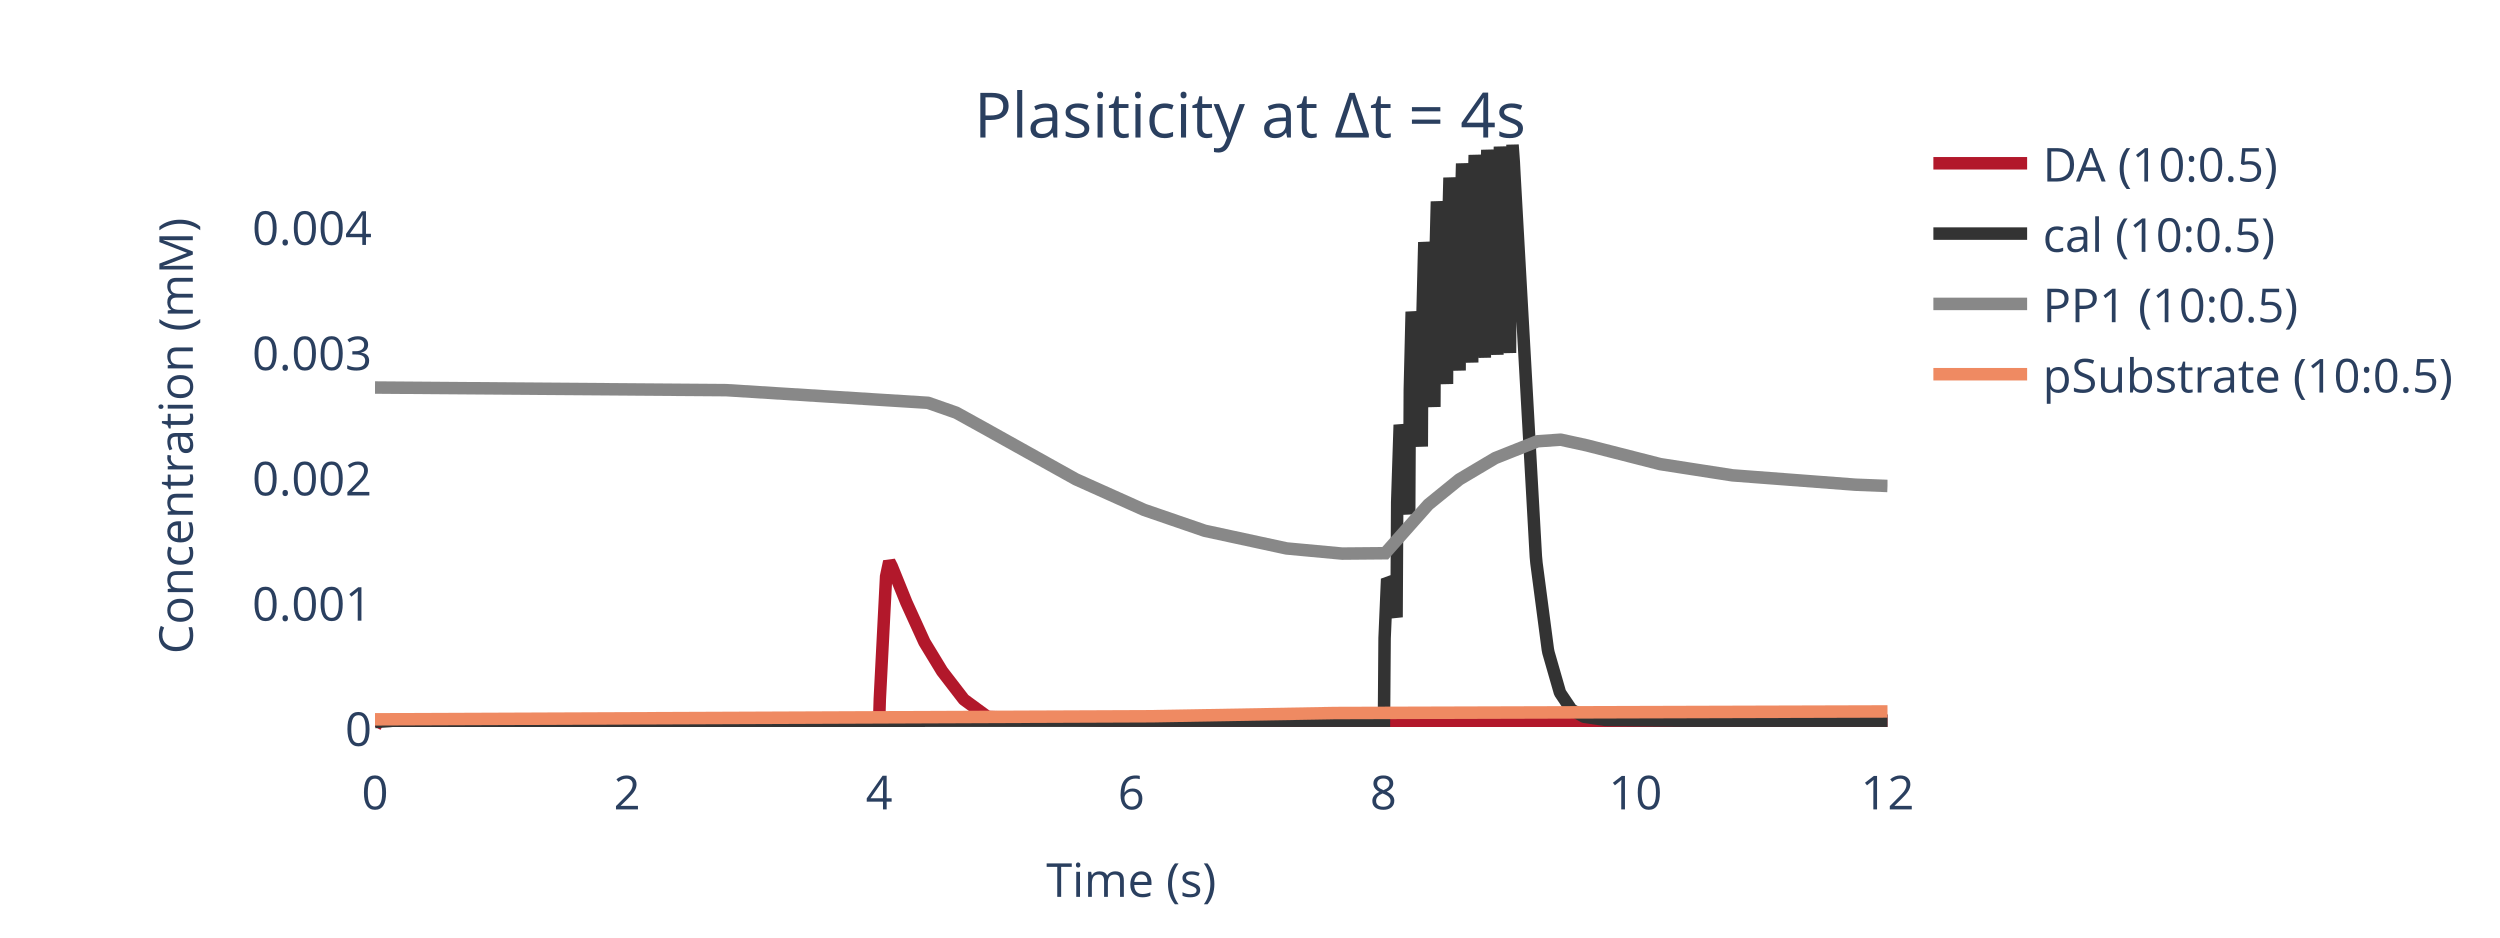
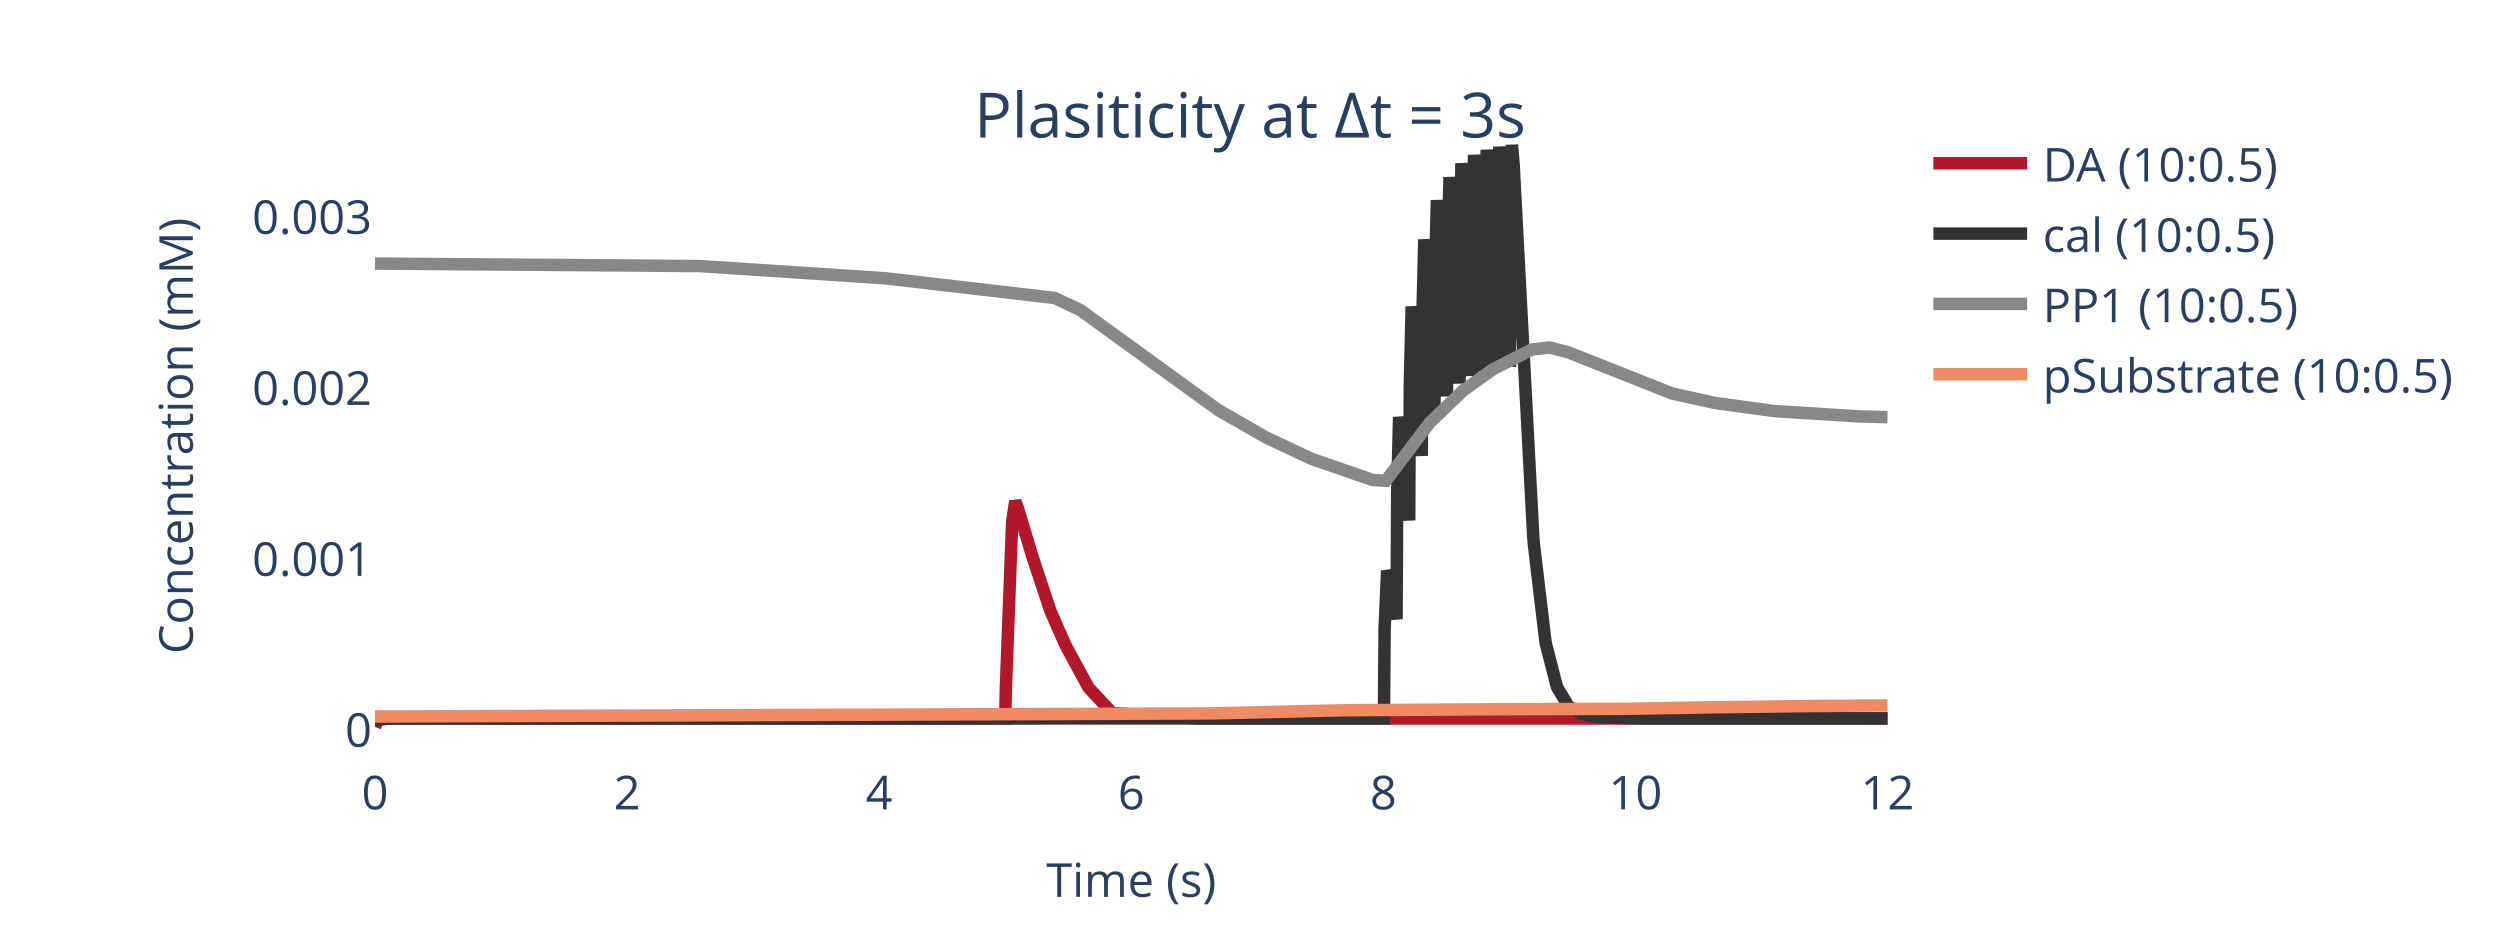
<svg xmlns="http://www.w3.org/2000/svg" class="main-svg" width="800" height="300" style="" viewBox="0 0 800 300">
  <rect x="0" y="0" width="800" height="300" style="fill: rgb(255, 255, 255); fill-opacity: 1;" />
-   <defs id="defs-df55b4">
+   <defs id="defs-479f3a">
    <g class="clips">
-       <clipPath id="clipdf55b4xyplot" class="plotclip">
+       <clipPath id="clip479f3axyplot" class="plotclip">
        <rect width="484" height="207" />
      </clipPath>
-       <clipPath class="axesclip" id="clipdf55b4x">
+       <clipPath class="axesclip" id="clip479f3ax">
        <rect x="120" y="0" width="484" height="300" />
      </clipPath>
-       <clipPath class="axesclip" id="clipdf55b4y">
+       <clipPath class="axesclip" id="clip479f3ay">
        <rect x="0" y="36" width="800" height="207" />
      </clipPath>
-       <clipPath class="axesclip" id="clipdf55b4xy">
+       <clipPath class="axesclip" id="clip479f3axy">
        <rect x="120" y="36" width="484" height="207" />
      </clipPath>
    </g>
    <g class="gradients" />
    <g class="patterns" />
  </defs>
  <g class="bglayer" />
  <g class="layer-below">
    <g class="imagelayer" />
    <g class="shapelayer" />
  </g>
  <g class="cartesianlayer">
    <g class="subplot xy">
      <g class="layer-subplot">
        <g class="shapelayer" />
        <g class="imagelayer" />
      </g>
      <g class="minor-gridlayer">
        <g class="x" />
        <g class="y" />
      </g>
      <g class="gridlayer">
        <g class="x">
          <path class="xgrid crisp" transform="translate(200.67,0)" d="M0,36v207" style="stroke: rgb(255, 255, 255); stroke-opacity: 1; stroke-width: 1px;" />
          <path class="xgrid crisp" transform="translate(281.33,0)" d="M0,36v207" style="stroke: rgb(255, 255, 255); stroke-opacity: 1; stroke-width: 1px;" />
          <path class="xgrid crisp" transform="translate(362,0)" d="M0,36v207" style="stroke: rgb(255, 255, 255); stroke-opacity: 1; stroke-width: 1px;" />
          <path class="xgrid crisp" transform="translate(442.67,0)" d="M0,36v207" style="stroke: rgb(255, 255, 255); stroke-opacity: 1; stroke-width: 1px;" />
          <path class="xgrid crisp" transform="translate(523.33,0)" d="M0,36v207" style="stroke: rgb(255, 255, 255); stroke-opacity: 1; stroke-width: 1px;" />
        </g>
        <g class="y">
-           <path class="ygrid crisp" transform="translate(0,193.37)" d="M120,0h484" style="stroke: rgb(255, 255, 255); stroke-opacity: 1; stroke-width: 1px;" />
-           <path class="ygrid crisp" transform="translate(0,153.29)" d="M120,0h484" style="stroke: rgb(255, 255, 255); stroke-opacity: 1; stroke-width: 1px;" />
-           <path class="ygrid crisp" transform="translate(0,113.2)" d="M120,0h484" style="stroke: rgb(255, 255, 255); stroke-opacity: 1; stroke-width: 1px;" />
-           <path class="ygrid crisp" transform="translate(0,73.12)" d="M120,0h484" style="stroke: rgb(255, 255, 255); stroke-opacity: 1; stroke-width: 1px;" />
+           <path class="ygrid crisp" transform="translate(0,179.03)" d="M120,0h484" style="stroke: rgb(255, 255, 255); stroke-opacity: 1; stroke-width: 1px;" />
+           <path class="ygrid crisp" transform="translate(0,124.32)" d="M120,0h484" style="stroke: rgb(255, 255, 255); stroke-opacity: 1; stroke-width: 1px;" />
+           <path class="ygrid crisp" transform="translate(0,69.6)" d="M120,0h484" style="stroke: rgb(255, 255, 255); stroke-opacity: 1; stroke-width: 1px;" />
        </g>
      </g>
      <g class="zerolinelayer">
        <path class="xzl zl crisp" transform="translate(120,0)" d="M0,36v207" style="stroke: rgb(255, 255, 255); stroke-opacity: 1; stroke-width: 2px;" />
-         <path class="yzl zl crisp" transform="translate(0,233.45)" d="M120,0h484" style="stroke: rgb(255, 255, 255); stroke-opacity: 1; stroke-width: 2px;" />
+         <path class="yzl zl crisp" transform="translate(0,233.74)" d="M120,0h484" style="stroke: rgb(255, 255, 255); stroke-opacity: 1; stroke-width: 2px;" />
      </g>
      <g class="layer-between">
        <g class="shapelayer" />
        <g class="imagelayer" />
      </g>
      <path class="xlines-below" />
      <path class="ylines-below" />
      <g class="overlines-below" />
      <g class="xaxislayer-below" />
      <g class="yaxislayer-below" />
      <g class="overaxes-below" />
      <g class="overplot">
-         <g class="xy" transform="translate(120,36)" clip-path="url(#clipdf55b4xyplot)">
+         <g class="xy" transform="translate(120,36)" clip-path="url(#clip479f3axyplot)">
          <g class="scatterlayer mlayer">
-             <g class="trace scatter trace22c1d3" style="stroke-miterlimit: 2; opacity: 1;">
-               <g class="fills" />
-               <g class="errorbars" />
-               <g class="lines">
-                 <path class="js-line" d="M0,196.65L1.01,194.65L1.21,194.65L161.33,194.65L161.54,187.66L163.55,148.46L163.75,147.5L164.56,143.68L165.17,144.87L165.37,145.26L169.8,156.2L170.01,156.73L175.65,169.12L175.85,169.54L181.3,178.51L181.5,178.83L188.36,187.74L188.56,187.93L196.02,193.4L196.22,193.42L233.73,194.65L233.93,194.65L484,194.65" style="vector-effect: none; fill: none; stroke: rgb(178, 24, 43); stroke-opacity: 1; stroke-width: 4px; opacity: 1;" />
-               </g>
-               <g class="points" />
-               <g class="text" />
-             </g>
-             <g class="trace scatter tracef8ce1c" style="stroke-miterlimit: 2; opacity: 1;">
-               <g class="fills" />
-               <g class="errorbars" />
-               <g class="lines">
-                 <path class="js-line" d="M0,195.05L5.65,194.64L5.85,194.64L322.87,194.62L323.07,168.25L323.88,149.25L324.28,149.69L324.48,150.26L326.9,161.53L327.1,124.76L327.91,99.95L328.31,102.09L328.52,103.69L330.94,128.56L331.14,88.75L331.74,63.76L332.35,68.49L332.55,71.09L334.97,106.89L335.17,65.95L335.78,41.5L336.18,45.2L336.38,48.17L339,94.21L339.2,52.59L339.81,28.48L340.21,32.94L340.41,36.31L343.04,86.87L343.24,44.8L343.84,20.86L344.25,25.75L344.45,29.36L347.07,82.56L347.27,40.21L347.88,16.33L348.28,21.49L348.48,25.23L351.1,80L351.3,37.46L351.91,13.61L352.31,18.92L352.51,22.75L355.14,78.45L355.34,35.8L355.94,11.97L356.35,17.37L356.55,21.24L359.17,77.51L359.37,34.79L359.98,10.96L360.38,16.42L360.58,20.33L363.2,76.94L363.4,34.17L364.01,10.35L364.41,15.84L364.61,19.76L371.47,142.06L371.67,144.21L375.3,171.76L375.5,172.79L379.13,185.43L379.34,185.88L382.76,190.97L382.97,191.15L386.8,193.31L387,193.38L393.65,194.36L393.86,194.37L418.66,194.62L418.86,194.62L484,194.62" style="vector-effect: none; fill: none; stroke: rgb(51, 51, 51); stroke-opacity: 1; stroke-width: 4px; opacity: 1;" />
-               </g>
-               <g class="points" />
-               <g class="text" />
-             </g>
-             <g class="trace scatter traceea327b" style="stroke-miterlimit: 2; opacity: 1;">
-               <g class="fills" />
-               <g class="errorbars" />
-               <g class="lines">
-                 <path class="js-line" d="M0,88.01L112.33,88.85L112.53,88.86L176.86,92.89L177.06,92.93L185.94,96.04L186.14,96.14L196.63,101.94L196.83,102.06L224.25,117.35L224.46,117.45L246.03,127.13L246.24,127.21L265.39,133.8L265.6,133.86L291.61,139.48L291.81,139.51L309.36,141.14L309.56,141.15L323.27,141.03L323.47,140.79L336.99,125.55L337.19,125.36L346.87,117.5L347.07,117.36L358.36,110.65L358.56,110.55L371.87,105.25L372.08,105.2L379.34,104.7L379.54,104.72L388.01,106.57L388.21,106.63L411.2,112.5L411.4,112.54L434.19,116.08L434.39,116.11L473.72,119.1L473.92,119.11L484,119.51" style="vector-effect: none; fill: none; stroke: rgb(136, 136, 136); stroke-opacity: 1; stroke-width: 4px; opacity: 1;" />
-               </g>
-               <g class="points" />
-               <g class="text" />
-             </g>
-             <g class="trace scatter trace7e7c29" style="stroke-miterlimit: 2; opacity: 1;">
-               <g class="fills" />
-               <g class="errorbars" />
-               <g class="lines">
-                 <path class="js-line" d="M0,194.19L249.26,193.19L249.46,193.18L306.53,192.18L306.74,192.17L484,191.66" style="vector-effect: none; fill: none; stroke: rgb(239, 138, 98); stroke-opacity: 1; stroke-width: 4px; opacity: 1;" />
+             <g class="trace scatter trace052b7d" style="stroke-miterlimit: 2; opacity: 1;">
+               <g class="fills" />
+               <g class="errorbars" />
+               <g class="lines">
+                 <path class="js-line" d="M0,196.65L1.01,193.91L1.21,193.91L201.67,193.91L201.87,184.37L203.89,130.87L204.09,129.56L204.89,124.35L205.5,125.97L205.7,126.51L209.94,140.7L210.14,141.43L215.99,159.07L216.19,159.65L220.83,170.16L221.03,170.59L228.29,183.98L228.49,184.24L235.95,192.18L236.15,192.2L263.18,193.91L263.38,193.91L484,193.91" style="vector-effect: none; fill: none; stroke: rgb(178, 24, 43); stroke-opacity: 1; stroke-width: 4px; opacity: 1;" />
+               </g>
+               <g class="points" />
+               <g class="text" />
+             </g>
+             <g class="trace scatter traceb529fe" style="stroke-miterlimit: 2; opacity: 1;">
+               <g class="fills" />
+               <g class="errorbars" />
+               <g class="lines">
+                 <path class="js-line" d="M0,194.46L4.44,193.93L4.64,193.93L322.87,193.89L323.07,165.35L323.88,146.64L324.28,147.84L324.48,148.75L326.9,162.11L327.1,122.29L327.71,97.45L328.31,101.04L328.52,103.09L330.94,130.52L331.14,87.32L331.74,62.09L332.15,65.69L332.35,68.52L334.97,109.87L335.17,65.35L335.78,40.6L336.18,45.48L336.38,48.98L339,97.8L339.2,52.5L339.81,28.05L340.21,33.69L340.41,37.59L343.04,90.82L343.24,45.01L343.84,20.68L344.25,26.77L344.45,30.9L347.07,86.73L347.27,40.58L347.67,16.27L348.28,22.66L348.48,26.93L351.1,84.29L351.3,37.93L351.71,13.58L352.31,20.18L352.51,24.54L355.14,82.82L355.34,36.32L355.74,11.95L356.35,18.68L356.55,23.09L359.17,81.92L359.37,35.35L359.77,10.96L360.38,17.77L360.58,22.2L363.2,81.38L363.4,34.75L363.81,10.35L364.41,17.21L364.61,21.66L370.66,136.05L370.87,138.43L374.5,168.95L374.7,170.09L378.13,183.48L378.33,183.99L381.76,189.76L381.96,189.97L385.79,192.4L385.99,192.47L392.04,193.55L392.24,193.56L405.35,193.87L405.55,193.87L425.92,193.89L426.12,193.89L484,193.89" style="vector-effect: none; fill: none; stroke: rgb(51, 51, 51); stroke-opacity: 1; stroke-width: 4px; opacity: 1;" />
+               </g>
+               <g class="points" />
+               <g class="text" />
+             </g>
+             <g class="trace scatter trace40cd6a" style="stroke-miterlimit: 2; opacity: 1;">
+               <g class="fills" />
+               <g class="errorbars" />
+               <g class="lines">
+                 <path class="js-line" d="M0,48.35L103.86,49.14L104.06,49.15L163.35,53.06L163.55,53.08L217.4,59.34L217.6,59.4L225.67,63.22L225.87,63.35L235.14,70.07L235.35,70.23L269.83,95.21L270.03,95.33L285.16,104L285.36,104.1L299.48,110.74L299.68,110.83L319.04,117.54L319.24,117.59L323.47,117.85L323.68,117.57L337.39,99.42L337.59,99.19L348.08,89.1L348.28,88.93L357.76,82.16L357.96,82.04L370.06,75.9L370.26,75.84L375.71,75.2L375.91,75.21L381.96,76.79L382.16,76.87L415.03,89.9L415.23,89.95L428.54,92.9L428.74,92.94L447.7,95.54L447.9,95.56L474.72,97.24L474.93,97.25L484,97.49" style="vector-effect: none; fill: none; stroke: rgb(136, 136, 136); stroke-opacity: 1; stroke-width: 4px; opacity: 1;" />
+               </g>
+               <g class="points" />
+               <g class="text" />
+             </g>
+             <g class="trace scatter traceae0386" style="stroke-miterlimit: 2; opacity: 1;">
+               <g class="fills" />
+               <g class="errorbars" />
+               <g class="lines">
+                 <path class="js-line" d="M0,193.29L267.81,192.29L268.02,192.28L309.56,191.28L309.76,191.27L361.59,190.94L361.79,190.94L397.69,190.84L397.89,190.84L427.74,190.34L427.94,190.34L455.36,189.97L455.57,189.96L484,189.72" style="vector-effect: none; fill: none; stroke: rgb(239, 138, 98); stroke-opacity: 1; stroke-width: 4px; opacity: 1;" />
              </g>
              <g class="points" />
              <g class="text" />
            </g>
          </g>
        </g>
      </g>
      <g class="zerolinelayer-above" />
      <path class="xlines-above crisp" d="M0,0" style="fill: none;" />
      <path class="ylines-above crisp" d="M0,0" style="fill: none;" />
      <g class="overlines-above" />
      <g class="xaxislayer-above">
        <g class="xtick">
          <text text-anchor="middle" x="0" y="259" transform="translate(120,0)" style="font-family: 'Open Sans', verdana, arial, sans-serif; font-size: 15px; fill: rgb(42, 63, 95); fill-opacity: 1; white-space: pre;">0</text>
        </g>
        <g class="xtick">
          <text text-anchor="middle" x="0" y="259" style="font-family: 'Open Sans', verdana, arial, sans-serif; font-size: 15px; fill: rgb(42, 63, 95); fill-opacity: 1; white-space: pre;" transform="translate(200.67,0)">2</text>
        </g>
        <g class="xtick">
          <text text-anchor="middle" x="0" y="259" style="font-family: 'Open Sans', verdana, arial, sans-serif; font-size: 15px; fill: rgb(42, 63, 95); fill-opacity: 1; white-space: pre;" transform="translate(281.33,0)">4</text>
        </g>
        <g class="xtick">
          <text text-anchor="middle" x="0" y="259" style="font-family: 'Open Sans', verdana, arial, sans-serif; font-size: 15px; fill: rgb(42, 63, 95); fill-opacity: 1; white-space: pre;" transform="translate(362,0)">6</text>
        </g>
        <g class="xtick">
          <text text-anchor="middle" x="0" y="259" style="font-family: 'Open Sans', verdana, arial, sans-serif; font-size: 15px; fill: rgb(42, 63, 95); fill-opacity: 1; white-space: pre;" transform="translate(442.67,0)">8</text>
        </g>
        <g class="xtick">
          <text text-anchor="middle" x="0" y="259" style="font-family: 'Open Sans', verdana, arial, sans-serif; font-size: 15px; fill: rgb(42, 63, 95); fill-opacity: 1; white-space: pre;" transform="translate(523.33,0)">10</text>
        </g>
        <g class="xtick">
          <text text-anchor="middle" x="0" y="259" style="font-family: 'Open Sans', verdana, arial, sans-serif; font-size: 15px; fill: rgb(42, 63, 95); fill-opacity: 1; white-space: pre;" transform="translate(604,0)">12</text>
        </g>
      </g>
      <g class="yaxislayer-above">
        <g class="ytick">
-           <text text-anchor="end" x="119" y="5.25" transform="translate(0,233.45)" style="font-family: 'Open Sans', verdana, arial, sans-serif; font-size: 15px; fill: rgb(42, 63, 95); fill-opacity: 1; white-space: pre;">0</text>
-         </g>
-         <g class="ytick">
-           <text text-anchor="end" x="119" y="5.25" style="font-family: 'Open Sans', verdana, arial, sans-serif; font-size: 15px; fill: rgb(42, 63, 95); fill-opacity: 1; white-space: pre;" transform="translate(0,193.37)">0.001</text>
-         </g>
-         <g class="ytick">
-           <text text-anchor="end" x="119" y="5.25" style="font-family: 'Open Sans', verdana, arial, sans-serif; font-size: 15px; fill: rgb(42, 63, 95); fill-opacity: 1; white-space: pre;" transform="translate(0,153.29)">0.002</text>
-         </g>
-         <g class="ytick">
-           <text text-anchor="end" x="119" y="5.25" style="font-family: 'Open Sans', verdana, arial, sans-serif; font-size: 15px; fill: rgb(42, 63, 95); fill-opacity: 1; white-space: pre;" transform="translate(0,113.2)">0.003</text>
-         </g>
-         <g class="ytick">
-           <text text-anchor="end" x="119" y="5.25" style="font-family: 'Open Sans', verdana, arial, sans-serif; font-size: 15px; fill: rgb(42, 63, 95); fill-opacity: 1; white-space: pre;" transform="translate(0,73.12)">0.004</text>
+           <text text-anchor="end" x="119" y="5.25" transform="translate(0,233.74)" style="font-family: 'Open Sans', verdana, arial, sans-serif; font-size: 15px; fill: rgb(42, 63, 95); fill-opacity: 1; white-space: pre;">0</text>
+         </g>
+         <g class="ytick">
+           <text text-anchor="end" x="119" y="5.25" style="font-family: 'Open Sans', verdana, arial, sans-serif; font-size: 15px; fill: rgb(42, 63, 95); fill-opacity: 1; white-space: pre;" transform="translate(0,179.03)">0.001</text>
+         </g>
+         <g class="ytick">
+           <text text-anchor="end" x="119" y="5.25" style="font-family: 'Open Sans', verdana, arial, sans-serif; font-size: 15px; fill: rgb(42, 63, 95); fill-opacity: 1; white-space: pre;" transform="translate(0,124.32)">0.002</text>
+         </g>
+         <g class="ytick">
+           <text text-anchor="end" x="119" y="5.25" style="font-family: 'Open Sans', verdana, arial, sans-serif; font-size: 15px; fill: rgb(42, 63, 95); fill-opacity: 1; white-space: pre;" transform="translate(0,69.6)">0.003</text>
        </g>
      </g>
      <g class="overaxes-above" />
    </g>
  </g>
  <g class="polarlayer" />
  <g class="smithlayer" />
  <g class="ternarylayer" />
  <g class="geolayer" />
  <g class="funnelarealayer" />
  <g class="pielayer" />
  <g class="iciclelayer" />
  <g class="treemaplayer" />
  <g class="sunburstlayer" />
  <g class="glimages" />
-   <defs id="topdefs-df55b4">
+   <defs id="topdefs-479f3a">
    <g class="clips" />
-     <clipPath id="legenddf55b4">
+     <clipPath id="legend479f3a">
      <rect width="174" height="100" x="0" y="0" />
    </clipPath>
  </defs>
  <g class="layer-above">
    <g class="imagelayer" />
    <g class="shapelayer" />
  </g>
  <g class="infolayer">
    <g class="legend" pointer-events="all" transform="translate(613.68,36)">
      <rect class="bg" shape-rendering="crispEdges" style="stroke: rgb(68, 68, 68); stroke-opacity: 1; fill: rgb(255, 255, 255); fill-opacity: 1; stroke-width: 0px;" width="174" height="100" x="0" y="0" />
-       <g class="scrollbox" transform="" clip-path="url(#legenddf55b4)">
+       <g class="scrollbox" transform="" clip-path="url(#legend479f3a)">
        <g class="groups">
          <g class="traces" transform="translate(0,16.25)" style="opacity: 1;">
            <text class="legendtext" text-anchor="start" x="40" y="5.85" style="font-family: 'Open Sans', verdana, arial, sans-serif; font-size: 15px; fill: rgb(42, 63, 95); fill-opacity: 1; white-space: pre;">DA (10:0.5)</text>
            <g class="layers" style="opacity: 1;">
              <g class="legendfill" />
              <g class="legendlines">
                <path class="js-line" d="M5,0h30" style="fill: none; stroke: rgb(178, 24, 43); stroke-opacity: 1; stroke-width: 4px;" />
              </g>
              <g class="legendsymbols">
                <g class="legendpoints" />
              </g>
            </g>
            <rect class="legendtoggle" x="0" y="-11.25" width="168.422" height="22.5" style="fill: rgb(0, 0, 0); fill-opacity: 0;" />
          </g>
          <g class="traces" transform="translate(0,38.75)" style="opacity: 1;">
            <text class="legendtext" text-anchor="start" x="40" y="5.85" style="font-family: 'Open Sans', verdana, arial, sans-serif; font-size: 15px; fill: rgb(42, 63, 95); fill-opacity: 1; white-space: pre;">cal (10:0.5)</text>
            <g class="layers" style="opacity: 1;">
              <g class="legendfill" />
              <g class="legendlines">
                <path class="js-line" d="M5,0h30" style="fill: none; stroke: rgb(51, 51, 51); stroke-opacity: 1; stroke-width: 4px;" />
              </g>
              <g class="legendsymbols">
                <g class="legendpoints" />
              </g>
            </g>
            <rect class="legendtoggle" x="0" y="-11.25" width="168.422" height="22.5" style="fill: rgb(0, 0, 0); fill-opacity: 0;" />
          </g>
          <g class="traces" transform="translate(0,61.25)" style="opacity: 1;">
            <text class="legendtext" text-anchor="start" x="40" y="5.85" style="font-family: 'Open Sans', verdana, arial, sans-serif; font-size: 15px; fill: rgb(42, 63, 95); fill-opacity: 1; white-space: pre;">PP1 (10:0.5)</text>
            <g class="layers" style="opacity: 1;">
              <g class="legendfill" />
              <g class="legendlines">
                <path class="js-line" d="M5,0h30" style="fill: none; stroke: rgb(136, 136, 136); stroke-opacity: 1; stroke-width: 4px;" />
              </g>
              <g class="legendsymbols">
                <g class="legendpoints" />
              </g>
            </g>
            <rect class="legendtoggle" x="0" y="-11.25" width="168.422" height="22.5" style="fill: rgb(0, 0, 0); fill-opacity: 0;" />
          </g>
          <g class="traces" transform="translate(0,83.75)" style="opacity: 1;">
            <text class="legendtext" text-anchor="start" x="40" y="5.85" style="font-family: 'Open Sans', verdana, arial, sans-serif; font-size: 15px; fill: rgb(42, 63, 95); fill-opacity: 1; white-space: pre;">pSubstrate (10:0.5)</text>
            <g class="layers" style="opacity: 1;">
              <g class="legendfill" />
              <g class="legendlines">
                <path class="js-line" d="M5,0h30" style="fill: none; stroke: rgb(239, 138, 98); stroke-opacity: 1; stroke-width: 4px;" />
              </g>
              <g class="legendsymbols">
                <g class="legendpoints" />
              </g>
            </g>
            <rect class="legendtoggle" x="0" y="-11.25" width="168.422" height="22.5" style="fill: rgb(0, 0, 0); fill-opacity: 0;" />
          </g>
        </g>
      </g>
      <rect class="scrollbar" rx="20" ry="3" width="0" height="0" style="fill: rgb(128, 139, 164); fill-opacity: 1;" x="0" y="0" />
    </g>
    <g class="g-gtitle">
-       <text class="gtitle" x="400" y="30" text-anchor="middle" dy="0.7em" style="opacity: 1; font-family: 'Open Sans', verdana, arial, sans-serif; font-size: 20px; fill: rgb(42, 63, 95); fill-opacity: 1; white-space: pre;">Plasiticity at Δt = 4s</text>
+       <text class="gtitle" x="400" y="30" text-anchor="middle" dy="0.7em" style="opacity: 1; font-family: 'Open Sans', verdana, arial, sans-serif; font-size: 20px; fill: rgb(42, 63, 95); fill-opacity: 1; white-space: pre;">Plasiticity at Δt = 3s</text>
    </g>
    <g class="g-xtitle">
      <text class="xtitle" x="362" y="287" text-anchor="middle" style="opacity: 1; font-family: 'Open Sans', verdana, arial, sans-serif; font-size: 15px; fill: rgb(42, 63, 95); fill-opacity: 1; white-space: pre;">Time (s)</text>
    </g>
    <g class="g-ytitle">
      <text class="ytitle" transform="rotate(-90,61.70312,139.5)" x="61.703" y="139.5" text-anchor="middle" style="opacity: 1; font-family: 'Open Sans', verdana, arial, sans-serif; font-size: 15px; fill: rgb(42, 63, 95); fill-opacity: 1; white-space: pre;">Concentration (mM)</text>
    </g>
  </g>
</svg>
